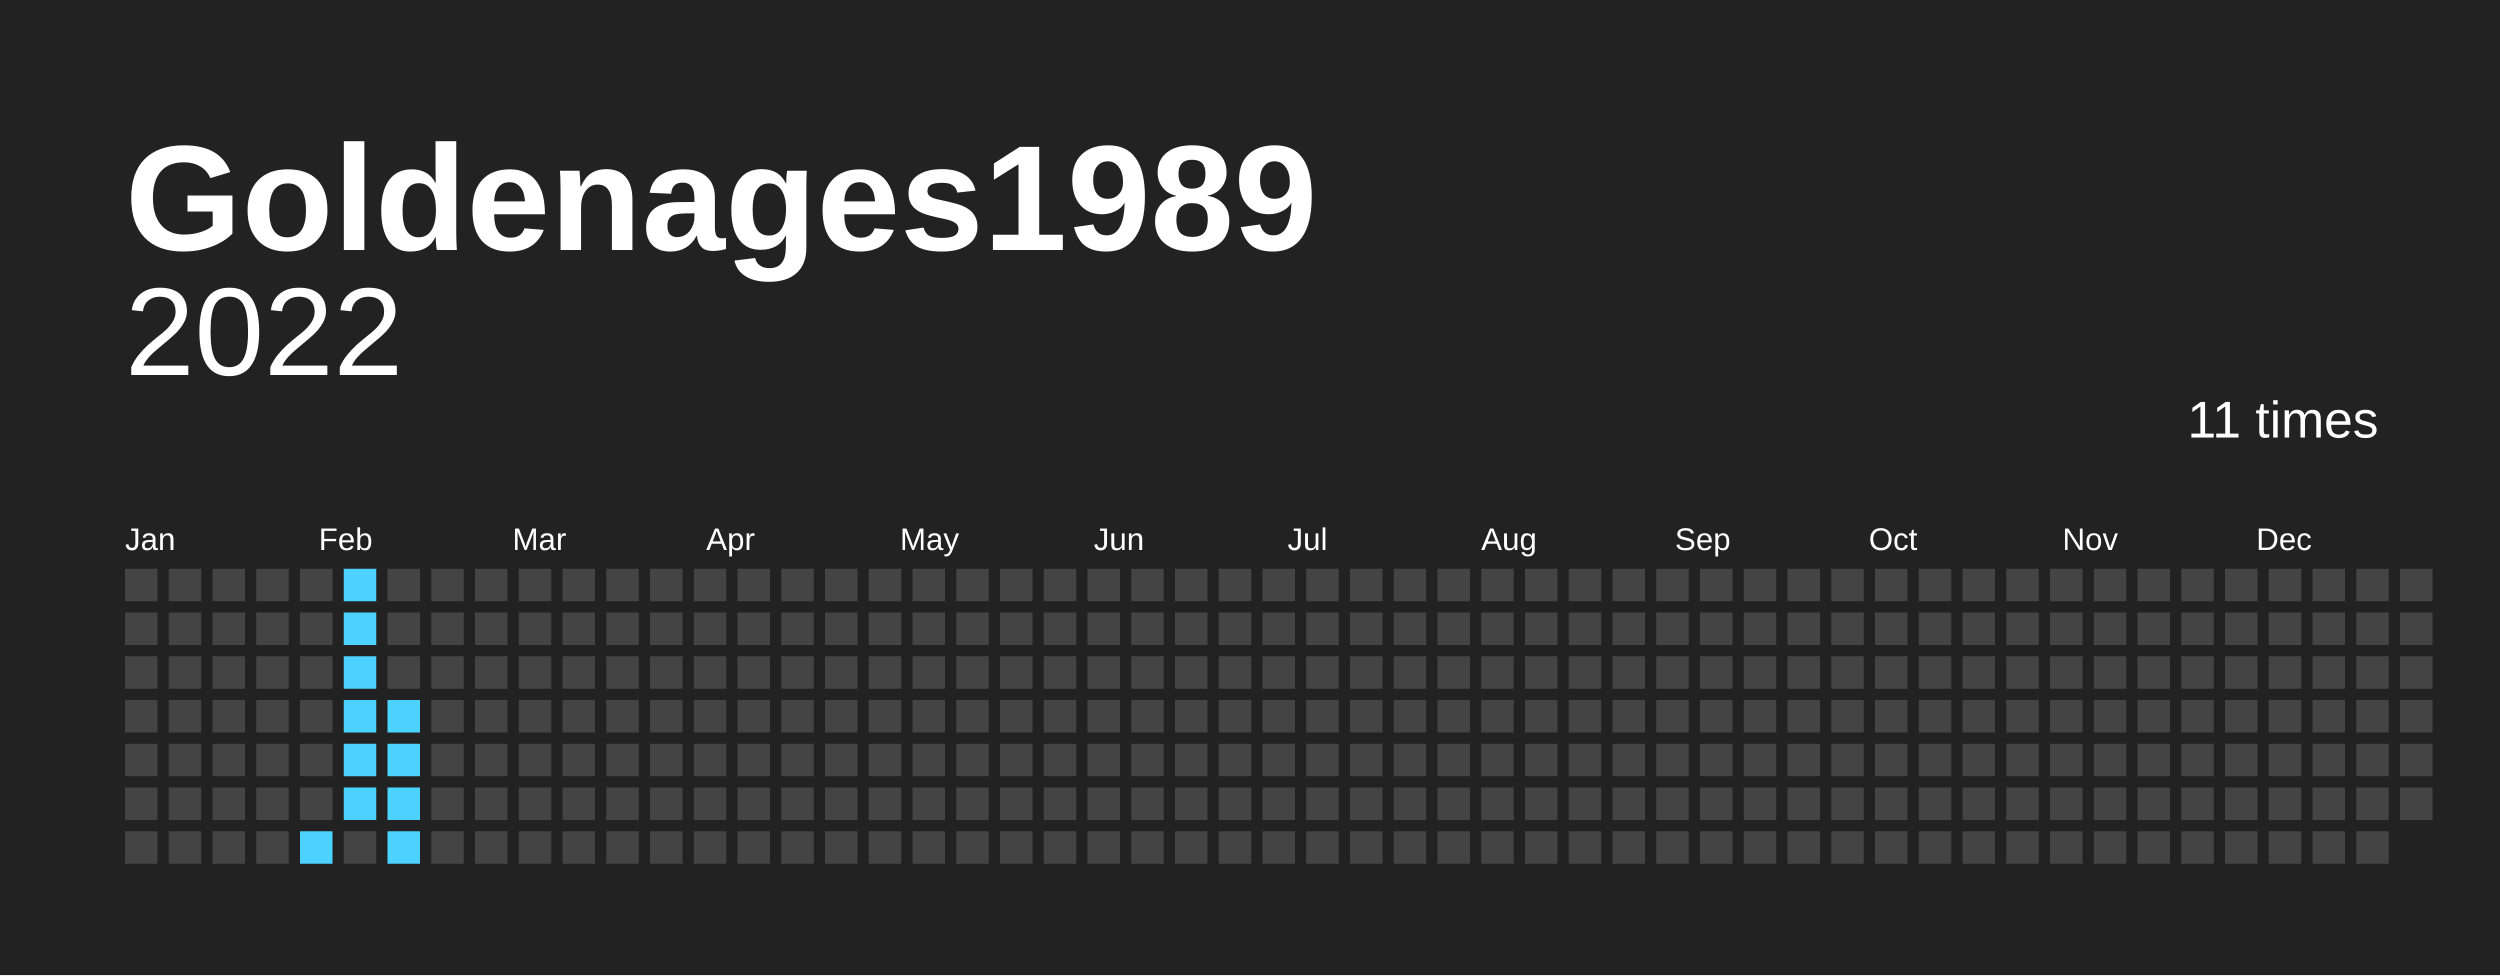
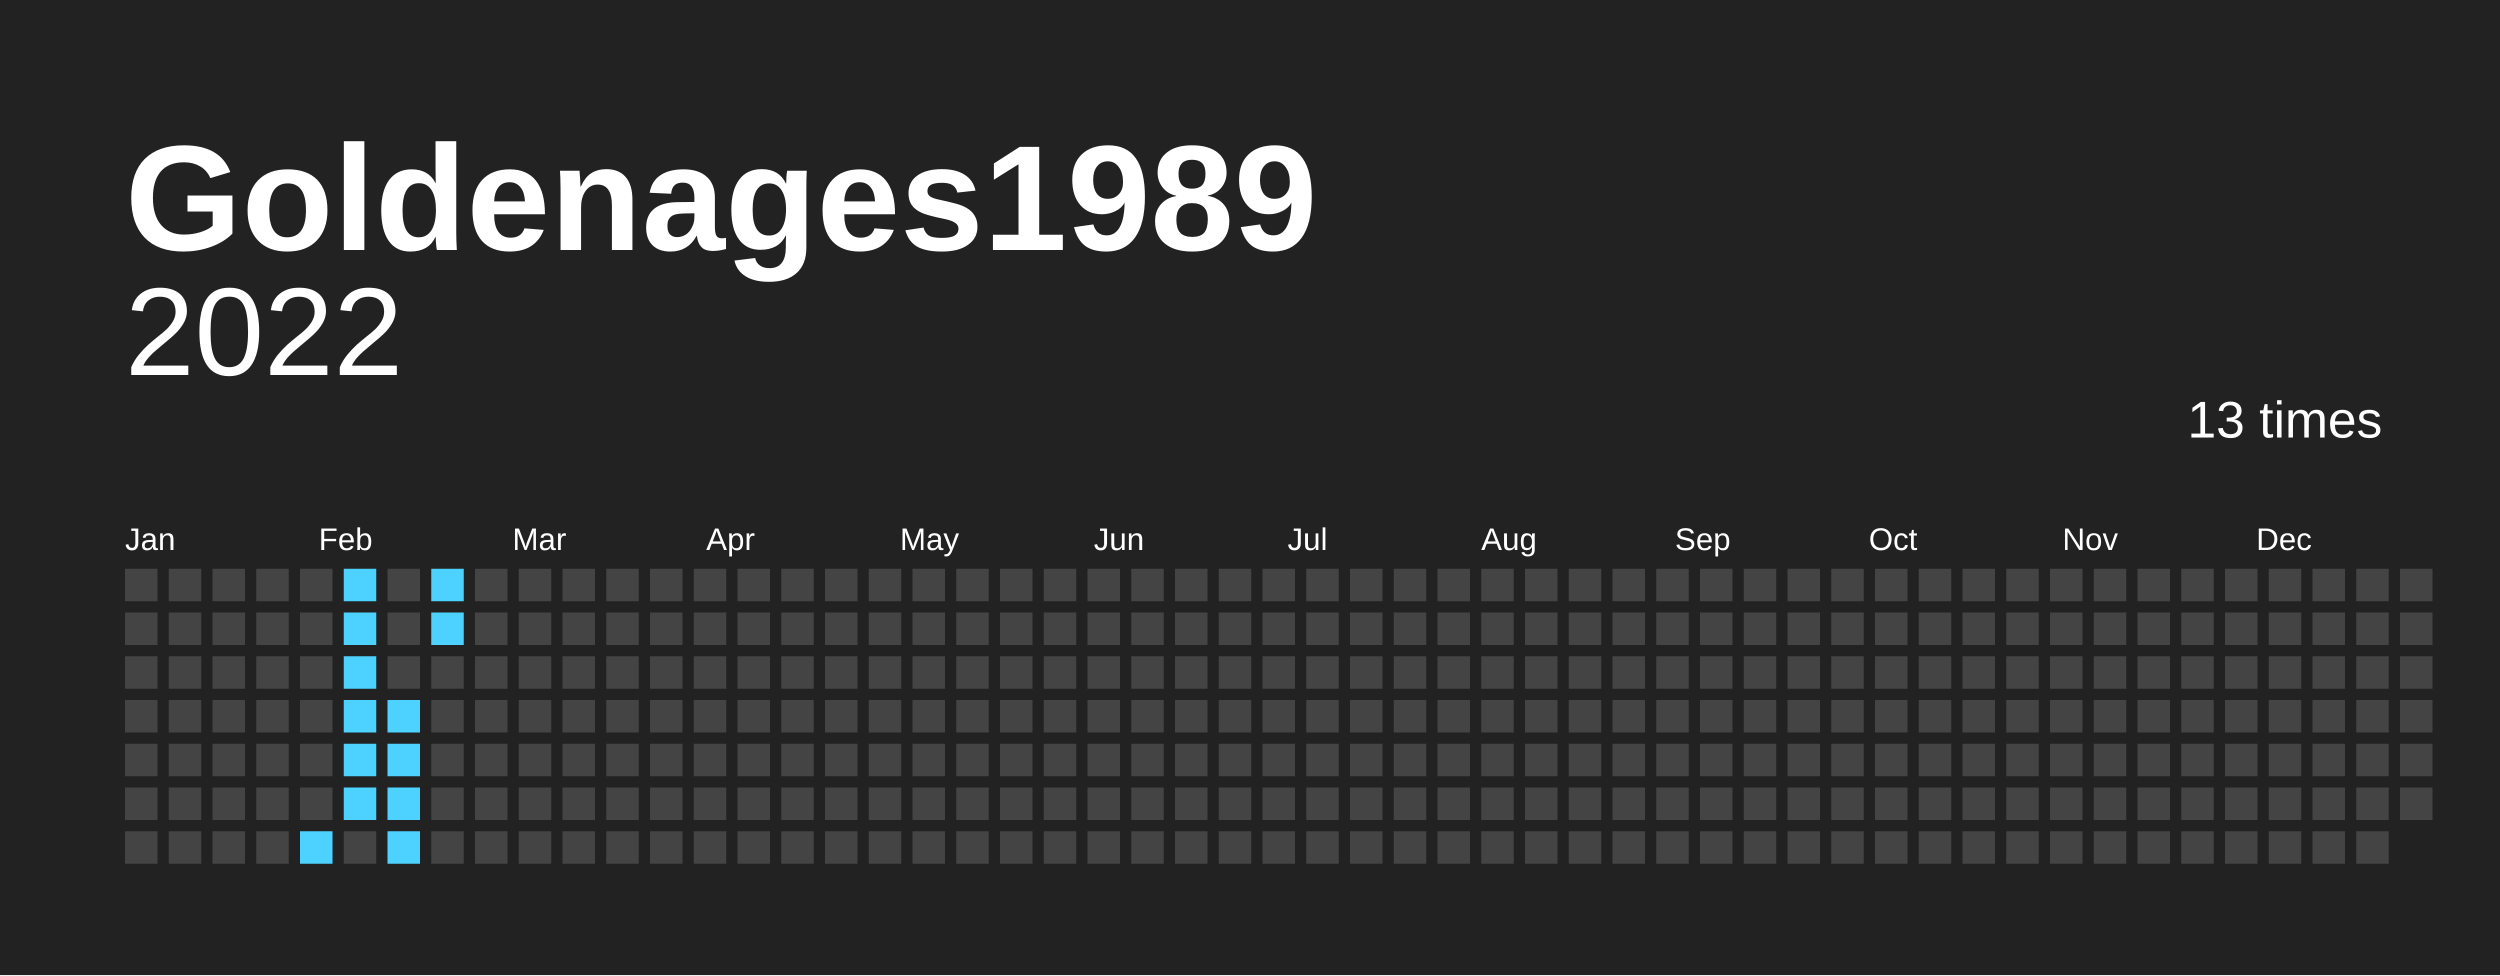
<svg xmlns="http://www.w3.org/2000/svg" baseProfile="full" height="78mm" version="1.1" viewBox="0,0,200,78" width="200mm">
  <defs />
  <rect fill="#222222" height="78" width="200" x="0" y="0" />
  <text fill="#FFFFFF" style="font-size:12px; font-family:Arial; font-weight:bold;" x="10" y="20">Goldenages1989</text>
  <text alignment-baseline="hanging" fill="#FFFFFF" style="font-size:10.0px; font-family:Arial;" x="10" y="30">2022</text>
-   <text alignment-baseline="hanging" fill="#FFFFFF" style="font-size:4.125px; font-family:Arial;" x="175" y="35">11 times</text>
+   <text alignment-baseline="hanging" fill="#FFFFFF" style="font-size:4.125px; font-family:Arial;" x="175" y="35">13 times</text>
  <text fill="#FFFFFF" style="font-size:2.5px; font-family:Arial" x="10.0" y="44">Jan</text>
  <text fill="#FFFFFF" style="font-size:2.5px; font-family:Arial" x="25.5" y="44">Feb</text>
  <text fill="#FFFFFF" style="font-size:2.5px; font-family:Arial" x="41.0" y="44">Mar</text>
  <text fill="#FFFFFF" style="font-size:2.5px; font-family:Arial" x="56.5" y="44">Apr</text>
  <text fill="#FFFFFF" style="font-size:2.5px; font-family:Arial" x="72.0" y="44">May</text>
  <text fill="#FFFFFF" style="font-size:2.5px; font-family:Arial" x="87.5" y="44">Jun</text>
  <text fill="#FFFFFF" style="font-size:2.5px; font-family:Arial" x="103.0" y="44">Jul</text>
  <text fill="#FFFFFF" style="font-size:2.5px; font-family:Arial" x="118.5" y="44">Aug</text>
  <text fill="#FFFFFF" style="font-size:2.5px; font-family:Arial" x="134.0" y="44">Sep</text>
  <text fill="#FFFFFF" style="font-size:2.5px; font-family:Arial" x="149.5" y="44">Oct</text>
  <text fill="#FFFFFF" style="font-size:2.5px; font-family:Arial" x="165.0" y="44">Nov</text>
  <text fill="#FFFFFF" style="font-size:2.5px; font-family:Arial" x="180.5" y="44">Dec</text>
  <rect fill="#444444" height="2.6" width="2.6" x="10.0" y="45.5" />
  <rect fill="#444444" height="2.6" width="2.6" x="10.0" y="49.0" />
  <rect fill="#444444" height="2.6" width="2.6" x="10.0" y="52.5" />
  <rect fill="#444444" height="2.6" width="2.6" x="10.0" y="56.0" />
  <rect fill="#444444" height="2.6" width="2.6" x="10.0" y="59.5" />
  <rect fill="#444444" height="2.6" width="2.6" x="10.0" y="63.0" />
  <rect fill="#444444" height="2.6" width="2.6" x="10.0" y="66.5" />
  <rect fill="#444444" height="2.6" width="2.6" x="13.5" y="45.5" />
  <rect fill="#444444" height="2.6" width="2.6" x="13.5" y="49.0" />
  <rect fill="#444444" height="2.6" width="2.6" x="13.5" y="52.5" />
  <rect fill="#444444" height="2.6" width="2.6" x="13.5" y="56.0" />
  <rect fill="#444444" height="2.6" width="2.6" x="13.5" y="59.5" />
  <rect fill="#444444" height="2.6" width="2.6" x="13.5" y="63.0" />
  <rect fill="#444444" height="2.6" width="2.6" x="13.5" y="66.5" />
  <rect fill="#444444" height="2.6" width="2.6" x="17.0" y="45.5" />
  <rect fill="#444444" height="2.6" width="2.6" x="17.0" y="49.0" />
  <rect fill="#444444" height="2.6" width="2.6" x="17.0" y="52.5" />
  <rect fill="#444444" height="2.6" width="2.6" x="17.0" y="56.0" />
  <rect fill="#444444" height="2.6" width="2.6" x="17.0" y="59.5" />
  <rect fill="#444444" height="2.6" width="2.6" x="17.0" y="63.0" />
  <rect fill="#444444" height="2.6" width="2.6" x="17.0" y="66.5" />
  <rect fill="#444444" height="2.6" width="2.6" x="20.5" y="45.5" />
  <rect fill="#444444" height="2.6" width="2.6" x="20.5" y="49.0" />
  <rect fill="#444444" height="2.6" width="2.6" x="20.5" y="52.5" />
  <rect fill="#444444" height="2.6" width="2.6" x="20.5" y="56.0" />
  <rect fill="#444444" height="2.6" width="2.6" x="20.5" y="59.5" />
  <rect fill="#444444" height="2.6" width="2.6" x="20.5" y="63.0" />
  <rect fill="#444444" height="2.6" width="2.6" x="20.5" y="66.5" />
  <rect fill="#444444" height="2.6" width="2.6" x="24.0" y="45.5" />
  <rect fill="#444444" height="2.6" width="2.6" x="24.0" y="49.0" />
  <rect fill="#444444" height="2.6" width="2.6" x="24.0" y="52.5" />
  <rect fill="#444444" height="2.6" width="2.6" x="24.0" y="56.0" />
  <rect fill="#444444" height="2.6" width="2.6" x="24.0" y="59.5" />
  <rect fill="#444444" height="2.6" width="2.6" x="24.0" y="63.0" />
  <rect fill="#4DD2FF" height="2.6" width="2.6" x="24.0" y="66.5" />
  <rect fill="#4DD2FF" height="2.6" width="2.6" x="27.5" y="45.5" />
  <rect fill="#4DD2FF" height="2.6" width="2.6" x="27.5" y="49.0" />
  <rect fill="#4DD2FF" height="2.6" width="2.6" x="27.5" y="52.5" />
  <rect fill="#4DD2FF" height="2.6" width="2.6" x="27.5" y="56.0" />
  <rect fill="#4DD2FF" height="2.6" width="2.6" x="27.5" y="59.5" />
  <rect fill="#4DD2FF" height="2.6" width="2.6" x="27.5" y="63.0" />
  <rect fill="#444444" height="2.6" width="2.6" x="27.5" y="66.5" />
  <rect fill="#444444" height="2.6" width="2.6" x="31.0" y="45.5" />
  <rect fill="#444444" height="2.6" width="2.6" x="31.0" y="49.0" />
  <rect fill="#444444" height="2.6" width="2.6" x="31.0" y="52.5" />
  <rect fill="#4DD2FF" height="2.6" width="2.6" x="31.0" y="56.0" />
  <rect fill="#4DD2FF" height="2.6" width="2.6" x="31.0" y="59.5" />
  <rect fill="#4DD2FF" height="2.6" width="2.6" x="31.0" y="63.0" />
  <rect fill="#4DD2FF" height="2.6" width="2.6" x="31.0" y="66.5" />
-   <rect fill="#444444" height="2.6" width="2.6" x="34.5" y="45.5" />
-   <rect fill="#444444" height="2.6" width="2.6" x="34.5" y="49.0" />
+   <rect fill="#4DD2FF" height="2.6" width="2.6" x="34.5" y="45.5" />
+   <rect fill="#4DD2FF" height="2.6" width="2.6" x="34.5" y="49.0" />
  <rect fill="#444444" height="2.6" width="2.6" x="34.5" y="52.5" />
  <rect fill="#444444" height="2.6" width="2.6" x="34.5" y="56.0" />
  <rect fill="#444444" height="2.6" width="2.6" x="34.5" y="59.5" />
  <rect fill="#444444" height="2.6" width="2.6" x="34.5" y="63.0" />
  <rect fill="#444444" height="2.6" width="2.6" x="34.5" y="66.5" />
  <rect fill="#444444" height="2.6" width="2.6" x="38.0" y="45.5" />
  <rect fill="#444444" height="2.6" width="2.6" x="38.0" y="49.0" />
  <rect fill="#444444" height="2.6" width="2.6" x="38.0" y="52.5" />
  <rect fill="#444444" height="2.6" width="2.6" x="38.0" y="56.0" />
  <rect fill="#444444" height="2.6" width="2.6" x="38.0" y="59.5" />
  <rect fill="#444444" height="2.6" width="2.6" x="38.0" y="63.0" />
  <rect fill="#444444" height="2.6" width="2.6" x="38.0" y="66.5" />
  <rect fill="#444444" height="2.6" width="2.6" x="41.5" y="45.5" />
  <rect fill="#444444" height="2.6" width="2.6" x="41.5" y="49.0" />
  <rect fill="#444444" height="2.6" width="2.6" x="41.5" y="52.5" />
  <rect fill="#444444" height="2.6" width="2.6" x="41.5" y="56.0" />
  <rect fill="#444444" height="2.6" width="2.6" x="41.5" y="59.5" />
  <rect fill="#444444" height="2.6" width="2.6" x="41.5" y="63.0" />
  <rect fill="#444444" height="2.6" width="2.6" x="41.5" y="66.5" />
  <rect fill="#444444" height="2.6" width="2.6" x="45.0" y="45.5" />
  <rect fill="#444444" height="2.6" width="2.6" x="45.0" y="49.0" />
  <rect fill="#444444" height="2.6" width="2.6" x="45.0" y="52.5" />
  <rect fill="#444444" height="2.6" width="2.6" x="45.0" y="56.0" />
  <rect fill="#444444" height="2.6" width="2.6" x="45.0" y="59.5" />
  <rect fill="#444444" height="2.6" width="2.6" x="45.0" y="63.0" />
  <rect fill="#444444" height="2.6" width="2.6" x="45.0" y="66.5" />
  <rect fill="#444444" height="2.6" width="2.6" x="48.5" y="45.5" />
  <rect fill="#444444" height="2.6" width="2.6" x="48.5" y="49.0" />
  <rect fill="#444444" height="2.6" width="2.6" x="48.5" y="52.5" />
  <rect fill="#444444" height="2.6" width="2.6" x="48.5" y="56.0" />
  <rect fill="#444444" height="2.6" width="2.6" x="48.5" y="59.5" />
  <rect fill="#444444" height="2.6" width="2.6" x="48.5" y="63.0" />
  <rect fill="#444444" height="2.6" width="2.6" x="48.5" y="66.5" />
  <rect fill="#444444" height="2.6" width="2.6" x="52.0" y="45.5" />
  <rect fill="#444444" height="2.6" width="2.6" x="52.0" y="49.0" />
  <rect fill="#444444" height="2.6" width="2.6" x="52.0" y="52.5" />
  <rect fill="#444444" height="2.6" width="2.6" x="52.0" y="56.0" />
  <rect fill="#444444" height="2.6" width="2.6" x="52.0" y="59.5" />
  <rect fill="#444444" height="2.6" width="2.6" x="52.0" y="63.0" />
  <rect fill="#444444" height="2.6" width="2.6" x="52.0" y="66.5" />
  <rect fill="#444444" height="2.6" width="2.6" x="55.5" y="45.5" />
  <rect fill="#444444" height="2.6" width="2.6" x="55.5" y="49.0" />
  <rect fill="#444444" height="2.6" width="2.6" x="55.5" y="52.5" />
  <rect fill="#444444" height="2.6" width="2.6" x="55.5" y="56.0" />
  <rect fill="#444444" height="2.6" width="2.6" x="55.5" y="59.5" />
  <rect fill="#444444" height="2.6" width="2.6" x="55.5" y="63.0" />
  <rect fill="#444444" height="2.6" width="2.6" x="55.5" y="66.5" />
  <rect fill="#444444" height="2.6" width="2.6" x="59.0" y="45.5" />
  <rect fill="#444444" height="2.6" width="2.6" x="59.0" y="49.0" />
  <rect fill="#444444" height="2.6" width="2.6" x="59.0" y="52.5" />
  <rect fill="#444444" height="2.6" width="2.6" x="59.0" y="56.0" />
  <rect fill="#444444" height="2.6" width="2.6" x="59.0" y="59.5" />
  <rect fill="#444444" height="2.6" width="2.6" x="59.0" y="63.0" />
  <rect fill="#444444" height="2.6" width="2.6" x="59.0" y="66.5" />
  <rect fill="#444444" height="2.6" width="2.6" x="62.5" y="45.5" />
  <rect fill="#444444" height="2.6" width="2.6" x="62.5" y="49.0" />
  <rect fill="#444444" height="2.6" width="2.6" x="62.5" y="52.5" />
  <rect fill="#444444" height="2.6" width="2.6" x="62.5" y="56.0" />
  <rect fill="#444444" height="2.6" width="2.6" x="62.5" y="59.5" />
  <rect fill="#444444" height="2.6" width="2.6" x="62.5" y="63.0" />
  <rect fill="#444444" height="2.6" width="2.6" x="62.5" y="66.5" />
  <rect fill="#444444" height="2.6" width="2.6" x="66.0" y="45.5" />
  <rect fill="#444444" height="2.6" width="2.6" x="66.0" y="49.0" />
  <rect fill="#444444" height="2.6" width="2.6" x="66.0" y="52.5" />
  <rect fill="#444444" height="2.6" width="2.6" x="66.0" y="56.0" />
  <rect fill="#444444" height="2.6" width="2.6" x="66.0" y="59.5" />
  <rect fill="#444444" height="2.6" width="2.6" x="66.0" y="63.0" />
  <rect fill="#444444" height="2.6" width="2.6" x="66.0" y="66.5" />
  <rect fill="#444444" height="2.6" width="2.6" x="69.5" y="45.5" />
  <rect fill="#444444" height="2.6" width="2.6" x="69.5" y="49.0" />
  <rect fill="#444444" height="2.6" width="2.6" x="69.5" y="52.5" />
  <rect fill="#444444" height="2.6" width="2.6" x="69.5" y="56.0" />
  <rect fill="#444444" height="2.6" width="2.6" x="69.5" y="59.5" />
  <rect fill="#444444" height="2.6" width="2.6" x="69.5" y="63.0" />
  <rect fill="#444444" height="2.6" width="2.6" x="69.5" y="66.5" />
  <rect fill="#444444" height="2.6" width="2.6" x="73.0" y="45.5" />
  <rect fill="#444444" height="2.6" width="2.6" x="73.0" y="49.0" />
  <rect fill="#444444" height="2.6" width="2.6" x="73.0" y="52.5" />
  <rect fill="#444444" height="2.6" width="2.6" x="73.0" y="56.0" />
  <rect fill="#444444" height="2.6" width="2.6" x="73.0" y="59.5" />
  <rect fill="#444444" height="2.6" width="2.6" x="73.0" y="63.0" />
  <rect fill="#444444" height="2.6" width="2.6" x="73.0" y="66.5" />
  <rect fill="#444444" height="2.6" width="2.6" x="76.5" y="45.5" />
  <rect fill="#444444" height="2.6" width="2.6" x="76.5" y="49.0" />
  <rect fill="#444444" height="2.6" width="2.6" x="76.5" y="52.5" />
  <rect fill="#444444" height="2.6" width="2.6" x="76.5" y="56.0" />
  <rect fill="#444444" height="2.6" width="2.6" x="76.5" y="59.5" />
  <rect fill="#444444" height="2.6" width="2.6" x="76.5" y="63.0" />
  <rect fill="#444444" height="2.6" width="2.6" x="76.5" y="66.5" />
  <rect fill="#444444" height="2.6" width="2.6" x="80.0" y="45.5" />
  <rect fill="#444444" height="2.6" width="2.6" x="80.0" y="49.0" />
  <rect fill="#444444" height="2.6" width="2.6" x="80.0" y="52.5" />
  <rect fill="#444444" height="2.6" width="2.6" x="80.0" y="56.0" />
  <rect fill="#444444" height="2.6" width="2.6" x="80.0" y="59.5" />
  <rect fill="#444444" height="2.6" width="2.6" x="80.0" y="63.0" />
  <rect fill="#444444" height="2.6" width="2.6" x="80.0" y="66.5" />
  <rect fill="#444444" height="2.6" width="2.6" x="83.5" y="45.5" />
  <rect fill="#444444" height="2.6" width="2.6" x="83.5" y="49.0" />
  <rect fill="#444444" height="2.6" width="2.6" x="83.5" y="52.5" />
  <rect fill="#444444" height="2.6" width="2.6" x="83.5" y="56.0" />
  <rect fill="#444444" height="2.6" width="2.6" x="83.5" y="59.5" />
  <rect fill="#444444" height="2.6" width="2.6" x="83.5" y="63.0" />
  <rect fill="#444444" height="2.6" width="2.6" x="83.5" y="66.5" />
  <rect fill="#444444" height="2.6" width="2.6" x="87.0" y="45.5" />
  <rect fill="#444444" height="2.6" width="2.6" x="87.0" y="49.0" />
  <rect fill="#444444" height="2.6" width="2.6" x="87.0" y="52.5" />
  <rect fill="#444444" height="2.6" width="2.6" x="87.0" y="56.0" />
  <rect fill="#444444" height="2.6" width="2.6" x="87.0" y="59.5" />
  <rect fill="#444444" height="2.6" width="2.6" x="87.0" y="63.0" />
  <rect fill="#444444" height="2.6" width="2.6" x="87.0" y="66.5" />
  <rect fill="#444444" height="2.6" width="2.6" x="90.5" y="45.5" />
  <rect fill="#444444" height="2.6" width="2.6" x="90.5" y="49.0" />
  <rect fill="#444444" height="2.6" width="2.6" x="90.5" y="52.5" />
  <rect fill="#444444" height="2.6" width="2.6" x="90.5" y="56.0" />
  <rect fill="#444444" height="2.6" width="2.6" x="90.5" y="59.5" />
  <rect fill="#444444" height="2.6" width="2.6" x="90.5" y="63.0" />
  <rect fill="#444444" height="2.6" width="2.6" x="90.5" y="66.5" />
  <rect fill="#444444" height="2.6" width="2.6" x="94.0" y="45.5" />
  <rect fill="#444444" height="2.6" width="2.6" x="94.0" y="49.0" />
  <rect fill="#444444" height="2.6" width="2.6" x="94.0" y="52.5" />
  <rect fill="#444444" height="2.6" width="2.6" x="94.0" y="56.0" />
  <rect fill="#444444" height="2.6" width="2.6" x="94.0" y="59.5" />
  <rect fill="#444444" height="2.6" width="2.6" x="94.0" y="63.0" />
  <rect fill="#444444" height="2.6" width="2.6" x="94.0" y="66.5" />
  <rect fill="#444444" height="2.6" width="2.6" x="97.5" y="45.5" />
  <rect fill="#444444" height="2.6" width="2.6" x="97.5" y="49.0" />
  <rect fill="#444444" height="2.6" width="2.6" x="97.5" y="52.5" />
  <rect fill="#444444" height="2.6" width="2.6" x="97.5" y="56.0" />
  <rect fill="#444444" height="2.6" width="2.6" x="97.5" y="59.5" />
  <rect fill="#444444" height="2.6" width="2.6" x="97.5" y="63.0" />
  <rect fill="#444444" height="2.6" width="2.6" x="97.5" y="66.5" />
  <rect fill="#444444" height="2.6" width="2.6" x="101.0" y="45.5" />
  <rect fill="#444444" height="2.6" width="2.6" x="101.0" y="49.0" />
  <rect fill="#444444" height="2.6" width="2.6" x="101.0" y="52.5" />
  <rect fill="#444444" height="2.6" width="2.6" x="101.0" y="56.0" />
  <rect fill="#444444" height="2.6" width="2.6" x="101.0" y="59.5" />
  <rect fill="#444444" height="2.6" width="2.6" x="101.0" y="63.0" />
  <rect fill="#444444" height="2.6" width="2.6" x="101.0" y="66.5" />
  <rect fill="#444444" height="2.6" width="2.6" x="104.5" y="45.5" />
  <rect fill="#444444" height="2.6" width="2.6" x="104.5" y="49.0" />
  <rect fill="#444444" height="2.6" width="2.6" x="104.5" y="52.5" />
  <rect fill="#444444" height="2.6" width="2.6" x="104.5" y="56.0" />
  <rect fill="#444444" height="2.6" width="2.6" x="104.5" y="59.5" />
  <rect fill="#444444" height="2.6" width="2.6" x="104.5" y="63.0" />
  <rect fill="#444444" height="2.6" width="2.6" x="104.5" y="66.5" />
  <rect fill="#444444" height="2.6" width="2.6" x="108.0" y="45.5" />
  <rect fill="#444444" height="2.6" width="2.6" x="108.0" y="49.0" />
  <rect fill="#444444" height="2.6" width="2.6" x="108.0" y="52.5" />
  <rect fill="#444444" height="2.6" width="2.6" x="108.0" y="56.0" />
  <rect fill="#444444" height="2.6" width="2.6" x="108.0" y="59.5" />
  <rect fill="#444444" height="2.6" width="2.6" x="108.0" y="63.0" />
  <rect fill="#444444" height="2.6" width="2.6" x="108.0" y="66.5" />
  <rect fill="#444444" height="2.6" width="2.6" x="111.5" y="45.5" />
  <rect fill="#444444" height="2.6" width="2.6" x="111.5" y="49.0" />
  <rect fill="#444444" height="2.6" width="2.6" x="111.5" y="52.5" />
  <rect fill="#444444" height="2.6" width="2.6" x="111.5" y="56.0" />
  <rect fill="#444444" height="2.6" width="2.6" x="111.5" y="59.5" />
  <rect fill="#444444" height="2.6" width="2.6" x="111.5" y="63.0" />
  <rect fill="#444444" height="2.6" width="2.6" x="111.5" y="66.5" />
  <rect fill="#444444" height="2.6" width="2.6" x="115.0" y="45.5" />
  <rect fill="#444444" height="2.6" width="2.6" x="115.0" y="49.0" />
  <rect fill="#444444" height="2.6" width="2.6" x="115.0" y="52.5" />
  <rect fill="#444444" height="2.6" width="2.6" x="115.0" y="56.0" />
  <rect fill="#444444" height="2.6" width="2.6" x="115.0" y="59.5" />
  <rect fill="#444444" height="2.6" width="2.6" x="115.0" y="63.0" />
  <rect fill="#444444" height="2.6" width="2.6" x="115.0" y="66.5" />
  <rect fill="#444444" height="2.6" width="2.6" x="118.5" y="45.5" />
  <rect fill="#444444" height="2.6" width="2.6" x="118.5" y="49.0" />
  <rect fill="#444444" height="2.6" width="2.6" x="118.5" y="52.5" />
  <rect fill="#444444" height="2.6" width="2.6" x="118.5" y="56.0" />
  <rect fill="#444444" height="2.6" width="2.6" x="118.5" y="59.5" />
  <rect fill="#444444" height="2.6" width="2.6" x="118.5" y="63.0" />
  <rect fill="#444444" height="2.6" width="2.6" x="118.5" y="66.5" />
  <rect fill="#444444" height="2.6" width="2.6" x="122.0" y="45.5" />
  <rect fill="#444444" height="2.6" width="2.6" x="122.0" y="49.0" />
  <rect fill="#444444" height="2.6" width="2.6" x="122.0" y="52.5" />
  <rect fill="#444444" height="2.6" width="2.6" x="122.0" y="56.0" />
  <rect fill="#444444" height="2.6" width="2.6" x="122.0" y="59.5" />
  <rect fill="#444444" height="2.6" width="2.6" x="122.0" y="63.0" />
  <rect fill="#444444" height="2.6" width="2.6" x="122.0" y="66.5" />
  <rect fill="#444444" height="2.6" width="2.6" x="125.5" y="45.5" />
  <rect fill="#444444" height="2.6" width="2.6" x="125.5" y="49.0" />
  <rect fill="#444444" height="2.6" width="2.6" x="125.5" y="52.5" />
  <rect fill="#444444" height="2.6" width="2.6" x="125.5" y="56.0" />
  <rect fill="#444444" height="2.6" width="2.6" x="125.5" y="59.5" />
  <rect fill="#444444" height="2.6" width="2.6" x="125.5" y="63.0" />
  <rect fill="#444444" height="2.6" width="2.6" x="125.5" y="66.5" />
  <rect fill="#444444" height="2.6" width="2.6" x="129.0" y="45.5" />
  <rect fill="#444444" height="2.6" width="2.6" x="129.0" y="49.0" />
  <rect fill="#444444" height="2.6" width="2.6" x="129.0" y="52.5" />
  <rect fill="#444444" height="2.6" width="2.6" x="129.0" y="56.0" />
  <rect fill="#444444" height="2.6" width="2.6" x="129.0" y="59.5" />
  <rect fill="#444444" height="2.6" width="2.6" x="129.0" y="63.0" />
  <rect fill="#444444" height="2.6" width="2.6" x="129.0" y="66.5" />
  <rect fill="#444444" height="2.6" width="2.6" x="132.5" y="45.5" />
  <rect fill="#444444" height="2.6" width="2.6" x="132.5" y="49.0" />
  <rect fill="#444444" height="2.6" width="2.6" x="132.5" y="52.5" />
  <rect fill="#444444" height="2.6" width="2.6" x="132.5" y="56.0" />
  <rect fill="#444444" height="2.6" width="2.6" x="132.5" y="59.5" />
  <rect fill="#444444" height="2.6" width="2.6" x="132.5" y="63.0" />
  <rect fill="#444444" height="2.6" width="2.6" x="132.5" y="66.5" />
  <rect fill="#444444" height="2.6" width="2.6" x="136.0" y="45.5" />
  <rect fill="#444444" height="2.6" width="2.6" x="136.0" y="49.0" />
  <rect fill="#444444" height="2.6" width="2.6" x="136.0" y="52.5" />
  <rect fill="#444444" height="2.6" width="2.6" x="136.0" y="56.0" />
  <rect fill="#444444" height="2.6" width="2.6" x="136.0" y="59.5" />
  <rect fill="#444444" height="2.6" width="2.6" x="136.0" y="63.0" />
  <rect fill="#444444" height="2.6" width="2.6" x="136.0" y="66.5" />
  <rect fill="#444444" height="2.6" width="2.6" x="139.5" y="45.5" />
  <rect fill="#444444" height="2.6" width="2.6" x="139.5" y="49.0" />
  <rect fill="#444444" height="2.6" width="2.6" x="139.5" y="52.5" />
  <rect fill="#444444" height="2.6" width="2.6" x="139.5" y="56.0" />
  <rect fill="#444444" height="2.6" width="2.6" x="139.5" y="59.5" />
  <rect fill="#444444" height="2.6" width="2.6" x="139.5" y="63.0" />
  <rect fill="#444444" height="2.6" width="2.6" x="139.5" y="66.5" />
  <rect fill="#444444" height="2.6" width="2.6" x="143.0" y="45.5" />
  <rect fill="#444444" height="2.6" width="2.6" x="143.0" y="49.0" />
  <rect fill="#444444" height="2.6" width="2.6" x="143.0" y="52.5" />
  <rect fill="#444444" height="2.6" width="2.6" x="143.0" y="56.0" />
  <rect fill="#444444" height="2.6" width="2.6" x="143.0" y="59.5" />
  <rect fill="#444444" height="2.6" width="2.6" x="143.0" y="63.0" />
  <rect fill="#444444" height="2.6" width="2.6" x="143.0" y="66.5" />
  <rect fill="#444444" height="2.6" width="2.6" x="146.5" y="45.5" />
  <rect fill="#444444" height="2.6" width="2.6" x="146.5" y="49.0" />
  <rect fill="#444444" height="2.6" width="2.6" x="146.5" y="52.5" />
  <rect fill="#444444" height="2.6" width="2.6" x="146.5" y="56.0" />
  <rect fill="#444444" height="2.6" width="2.6" x="146.5" y="59.5" />
  <rect fill="#444444" height="2.6" width="2.6" x="146.5" y="63.0" />
  <rect fill="#444444" height="2.6" width="2.6" x="146.5" y="66.5" />
  <rect fill="#444444" height="2.6" width="2.6" x="150.0" y="45.5" />
  <rect fill="#444444" height="2.6" width="2.6" x="150.0" y="49.0" />
  <rect fill="#444444" height="2.6" width="2.6" x="150.0" y="52.5" />
  <rect fill="#444444" height="2.6" width="2.6" x="150.0" y="56.0" />
  <rect fill="#444444" height="2.6" width="2.6" x="150.0" y="59.5" />
  <rect fill="#444444" height="2.6" width="2.6" x="150.0" y="63.0" />
  <rect fill="#444444" height="2.6" width="2.6" x="150.0" y="66.5" />
  <rect fill="#444444" height="2.6" width="2.6" x="153.5" y="45.5" />
  <rect fill="#444444" height="2.6" width="2.6" x="153.5" y="49.0" />
  <rect fill="#444444" height="2.6" width="2.6" x="153.5" y="52.5" />
  <rect fill="#444444" height="2.6" width="2.6" x="153.5" y="56.0" />
  <rect fill="#444444" height="2.6" width="2.6" x="153.5" y="59.5" />
  <rect fill="#444444" height="2.6" width="2.6" x="153.5" y="63.0" />
  <rect fill="#444444" height="2.6" width="2.6" x="153.5" y="66.5" />
  <rect fill="#444444" height="2.6" width="2.6" x="157.0" y="45.5" />
  <rect fill="#444444" height="2.6" width="2.6" x="157.0" y="49.0" />
  <rect fill="#444444" height="2.6" width="2.6" x="157.0" y="52.5" />
  <rect fill="#444444" height="2.6" width="2.6" x="157.0" y="56.0" />
  <rect fill="#444444" height="2.6" width="2.6" x="157.0" y="59.5" />
  <rect fill="#444444" height="2.6" width="2.6" x="157.0" y="63.0" />
  <rect fill="#444444" height="2.6" width="2.6" x="157.0" y="66.5" />
  <rect fill="#444444" height="2.6" width="2.6" x="160.5" y="45.5" />
  <rect fill="#444444" height="2.6" width="2.6" x="160.5" y="49.0" />
  <rect fill="#444444" height="2.6" width="2.6" x="160.5" y="52.5" />
  <rect fill="#444444" height="2.6" width="2.6" x="160.5" y="56.0" />
  <rect fill="#444444" height="2.6" width="2.6" x="160.5" y="59.5" />
  <rect fill="#444444" height="2.6" width="2.6" x="160.5" y="63.0" />
  <rect fill="#444444" height="2.6" width="2.6" x="160.5" y="66.5" />
  <rect fill="#444444" height="2.6" width="2.6" x="164.0" y="45.5" />
  <rect fill="#444444" height="2.6" width="2.6" x="164.0" y="49.0" />
  <rect fill="#444444" height="2.6" width="2.6" x="164.0" y="52.5" />
  <rect fill="#444444" height="2.6" width="2.6" x="164.0" y="56.0" />
  <rect fill="#444444" height="2.6" width="2.6" x="164.0" y="59.5" />
  <rect fill="#444444" height="2.6" width="2.6" x="164.0" y="63.0" />
  <rect fill="#444444" height="2.6" width="2.6" x="164.0" y="66.5" />
  <rect fill="#444444" height="2.6" width="2.6" x="167.5" y="45.5" />
  <rect fill="#444444" height="2.6" width="2.6" x="167.5" y="49.0" />
  <rect fill="#444444" height="2.6" width="2.6" x="167.5" y="52.5" />
  <rect fill="#444444" height="2.6" width="2.6" x="167.5" y="56.0" />
  <rect fill="#444444" height="2.6" width="2.6" x="167.5" y="59.5" />
  <rect fill="#444444" height="2.6" width="2.6" x="167.5" y="63.0" />
  <rect fill="#444444" height="2.6" width="2.6" x="167.5" y="66.5" />
  <rect fill="#444444" height="2.6" width="2.6" x="171.0" y="45.5" />
  <rect fill="#444444" height="2.6" width="2.6" x="171.0" y="49.0" />
  <rect fill="#444444" height="2.6" width="2.6" x="171.0" y="52.5" />
  <rect fill="#444444" height="2.6" width="2.6" x="171.0" y="56.0" />
  <rect fill="#444444" height="2.6" width="2.6" x="171.0" y="59.5" />
  <rect fill="#444444" height="2.6" width="2.6" x="171.0" y="63.0" />
  <rect fill="#444444" height="2.6" width="2.6" x="171.0" y="66.5" />
  <rect fill="#444444" height="2.6" width="2.6" x="174.5" y="45.5" />
  <rect fill="#444444" height="2.6" width="2.6" x="174.5" y="49.0" />
  <rect fill="#444444" height="2.6" width="2.6" x="174.5" y="52.5" />
  <rect fill="#444444" height="2.6" width="2.6" x="174.5" y="56.0" />
  <rect fill="#444444" height="2.6" width="2.6" x="174.5" y="59.5" />
  <rect fill="#444444" height="2.6" width="2.6" x="174.5" y="63.0" />
  <rect fill="#444444" height="2.6" width="2.6" x="174.5" y="66.5" />
  <rect fill="#444444" height="2.6" width="2.6" x="178.0" y="45.5" />
  <rect fill="#444444" height="2.6" width="2.6" x="178.0" y="49.0" />
  <rect fill="#444444" height="2.6" width="2.6" x="178.0" y="52.5" />
  <rect fill="#444444" height="2.6" width="2.6" x="178.0" y="56.0" />
  <rect fill="#444444" height="2.6" width="2.6" x="178.0" y="59.5" />
  <rect fill="#444444" height="2.6" width="2.6" x="178.0" y="63.0" />
  <rect fill="#444444" height="2.6" width="2.6" x="178.0" y="66.5" />
  <rect fill="#444444" height="2.6" width="2.6" x="181.5" y="45.5" />
  <rect fill="#444444" height="2.6" width="2.6" x="181.5" y="49.0" />
  <rect fill="#444444" height="2.6" width="2.6" x="181.5" y="52.5" />
  <rect fill="#444444" height="2.6" width="2.6" x="181.5" y="56.0" />
  <rect fill="#444444" height="2.6" width="2.6" x="181.5" y="59.5" />
  <rect fill="#444444" height="2.6" width="2.6" x="181.5" y="63.0" />
  <rect fill="#444444" height="2.6" width="2.6" x="181.5" y="66.5" />
  <rect fill="#444444" height="2.6" width="2.6" x="185.0" y="45.5" />
  <rect fill="#444444" height="2.6" width="2.6" x="185.0" y="49.0" />
  <rect fill="#444444" height="2.6" width="2.6" x="185.0" y="52.5" />
  <rect fill="#444444" height="2.6" width="2.6" x="185.0" y="56.0" />
  <rect fill="#444444" height="2.6" width="2.6" x="185.0" y="59.5" />
  <rect fill="#444444" height="2.6" width="2.6" x="185.0" y="63.0" />
  <rect fill="#444444" height="2.6" width="2.6" x="185.0" y="66.5" />
  <rect fill="#444444" height="2.6" width="2.6" x="188.5" y="45.5" />
  <rect fill="#444444" height="2.6" width="2.6" x="188.5" y="49.0" />
  <rect fill="#444444" height="2.6" width="2.6" x="188.5" y="52.5" />
  <rect fill="#444444" height="2.6" width="2.6" x="188.5" y="56.0" />
  <rect fill="#444444" height="2.6" width="2.6" x="188.5" y="59.5" />
  <rect fill="#444444" height="2.6" width="2.6" x="188.5" y="63.0" />
  <rect fill="#444444" height="2.6" width="2.6" x="188.5" y="66.5" />
  <rect fill="#444444" height="2.6" width="2.6" x="192.0" y="45.5" />
  <rect fill="#444444" height="2.6" width="2.6" x="192.0" y="49.0" />
  <rect fill="#444444" height="2.6" width="2.6" x="192.0" y="52.5" />
  <rect fill="#444444" height="2.6" width="2.6" x="192.0" y="56.0" />
  <rect fill="#444444" height="2.6" width="2.6" x="192.0" y="59.5" />
  <rect fill="#444444" height="2.6" width="2.6" x="192.0" y="63.0" />
</svg>
